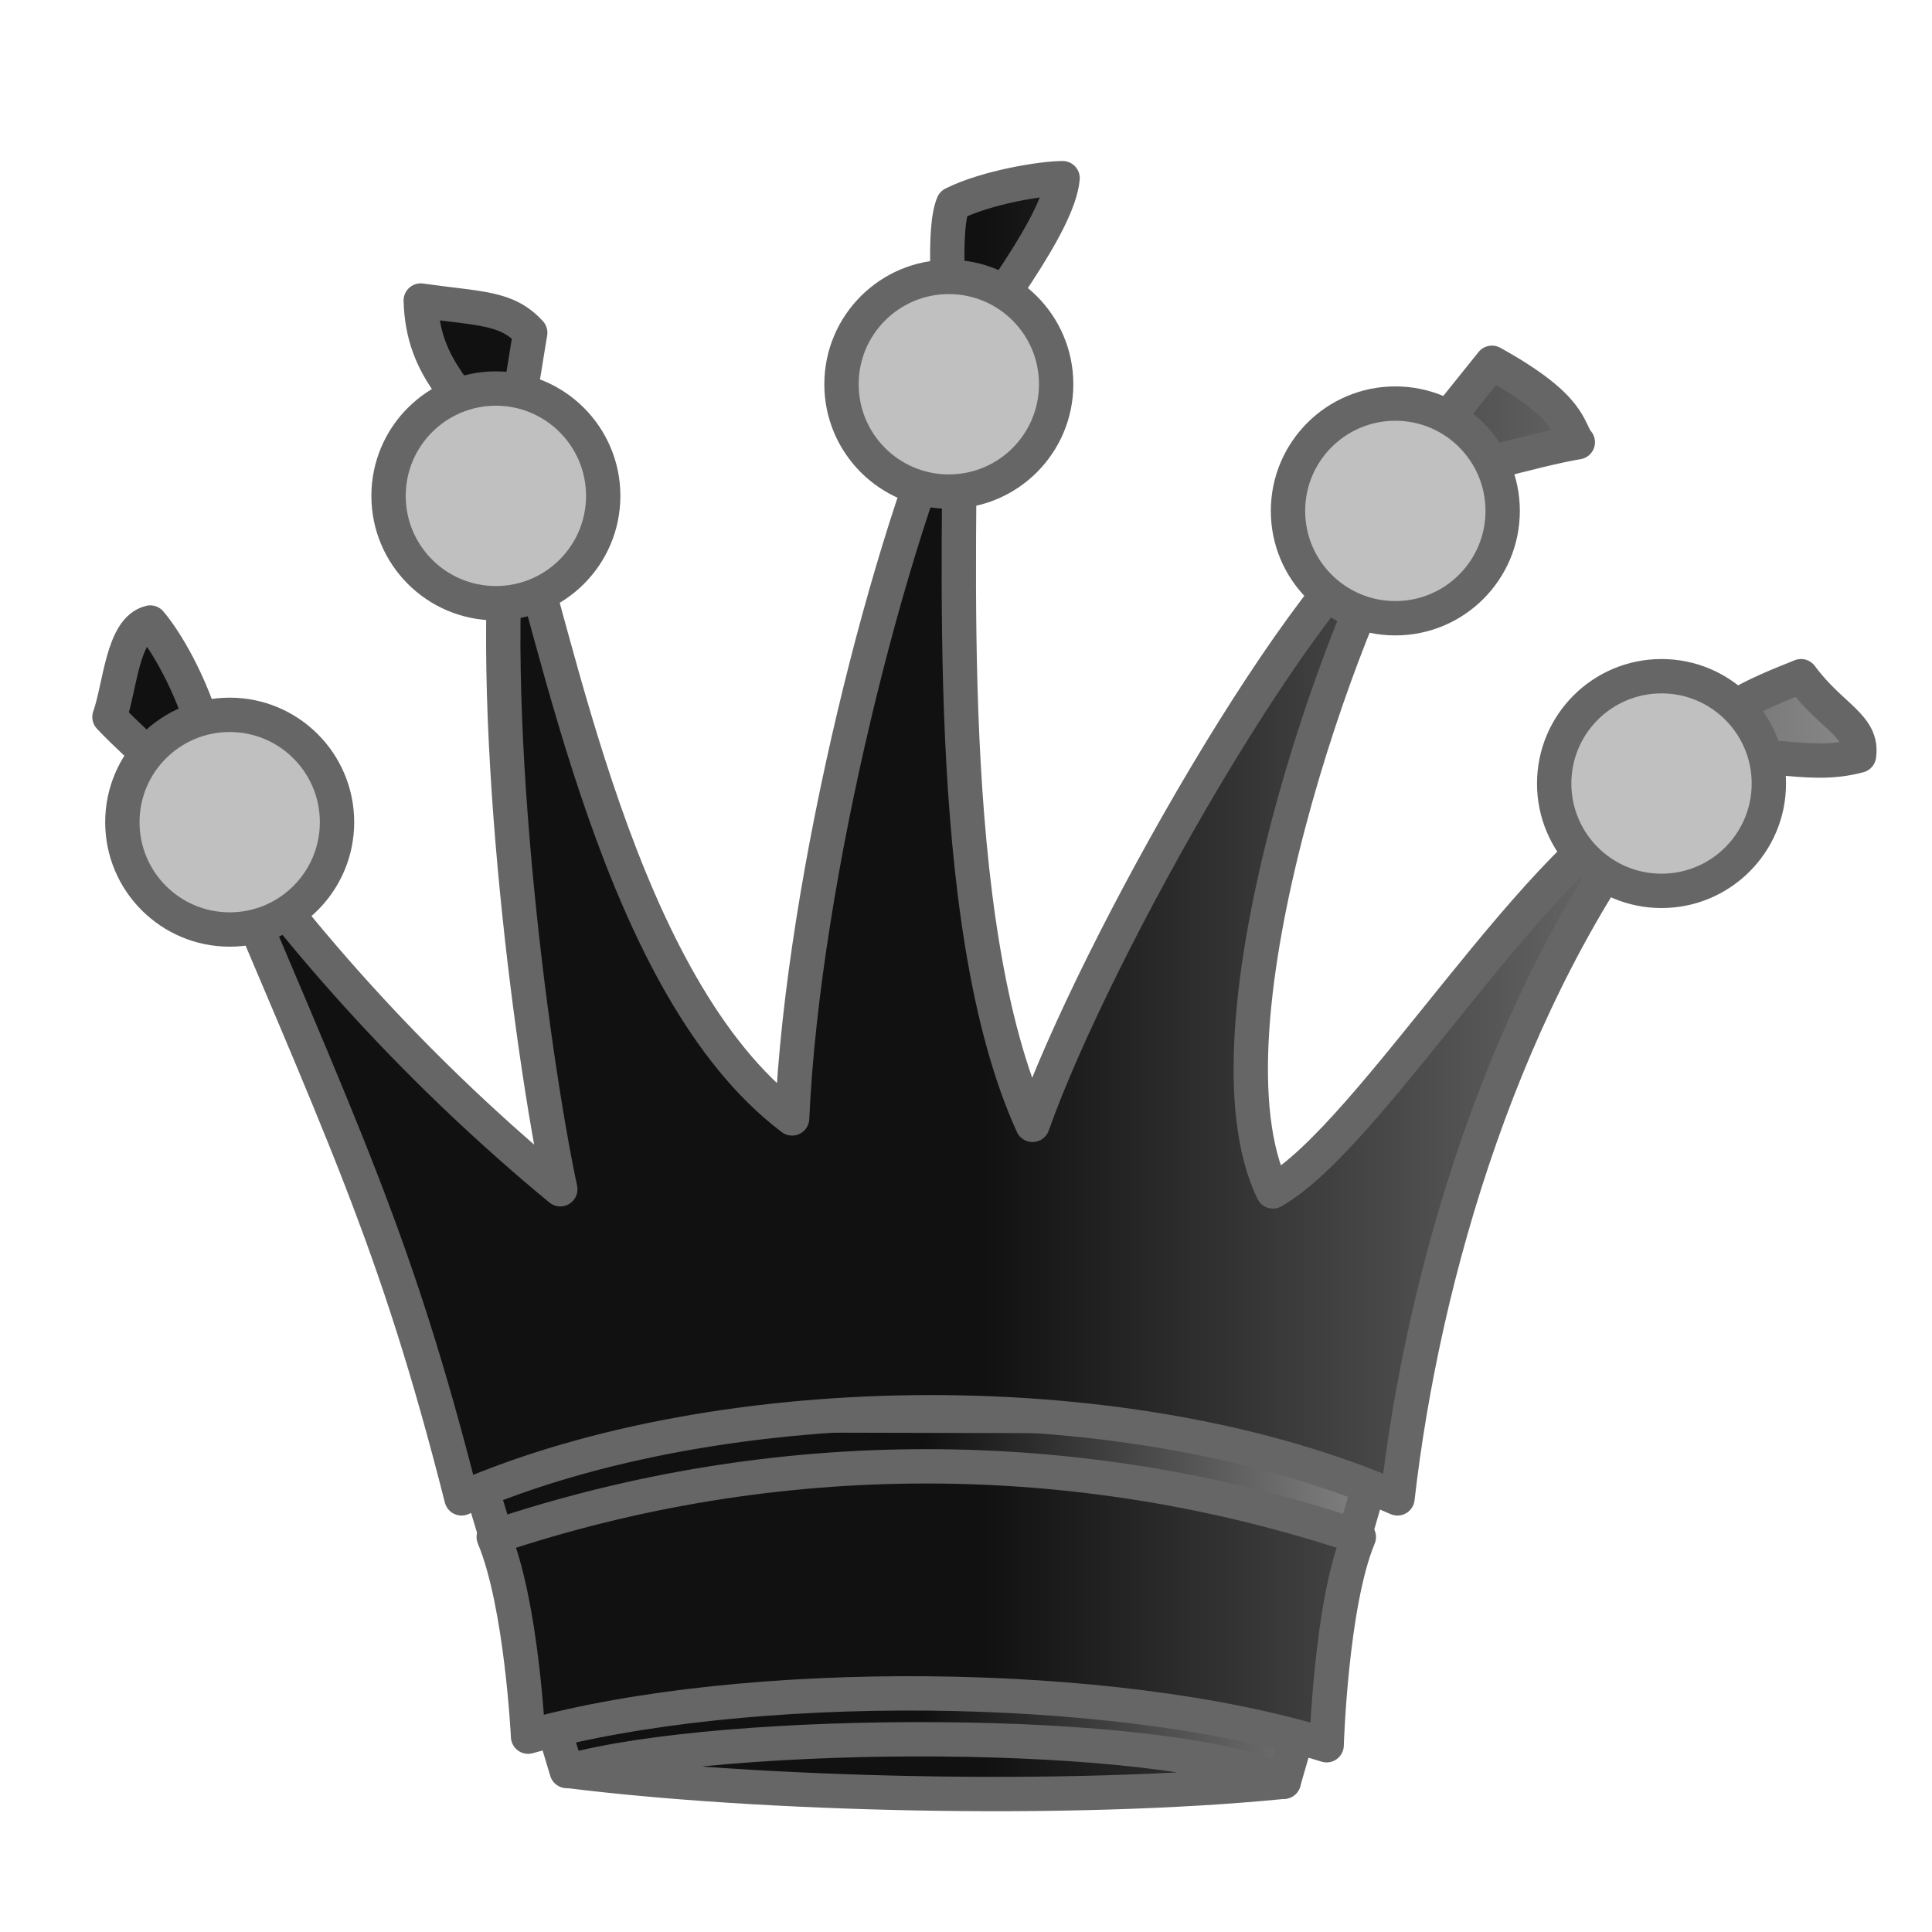
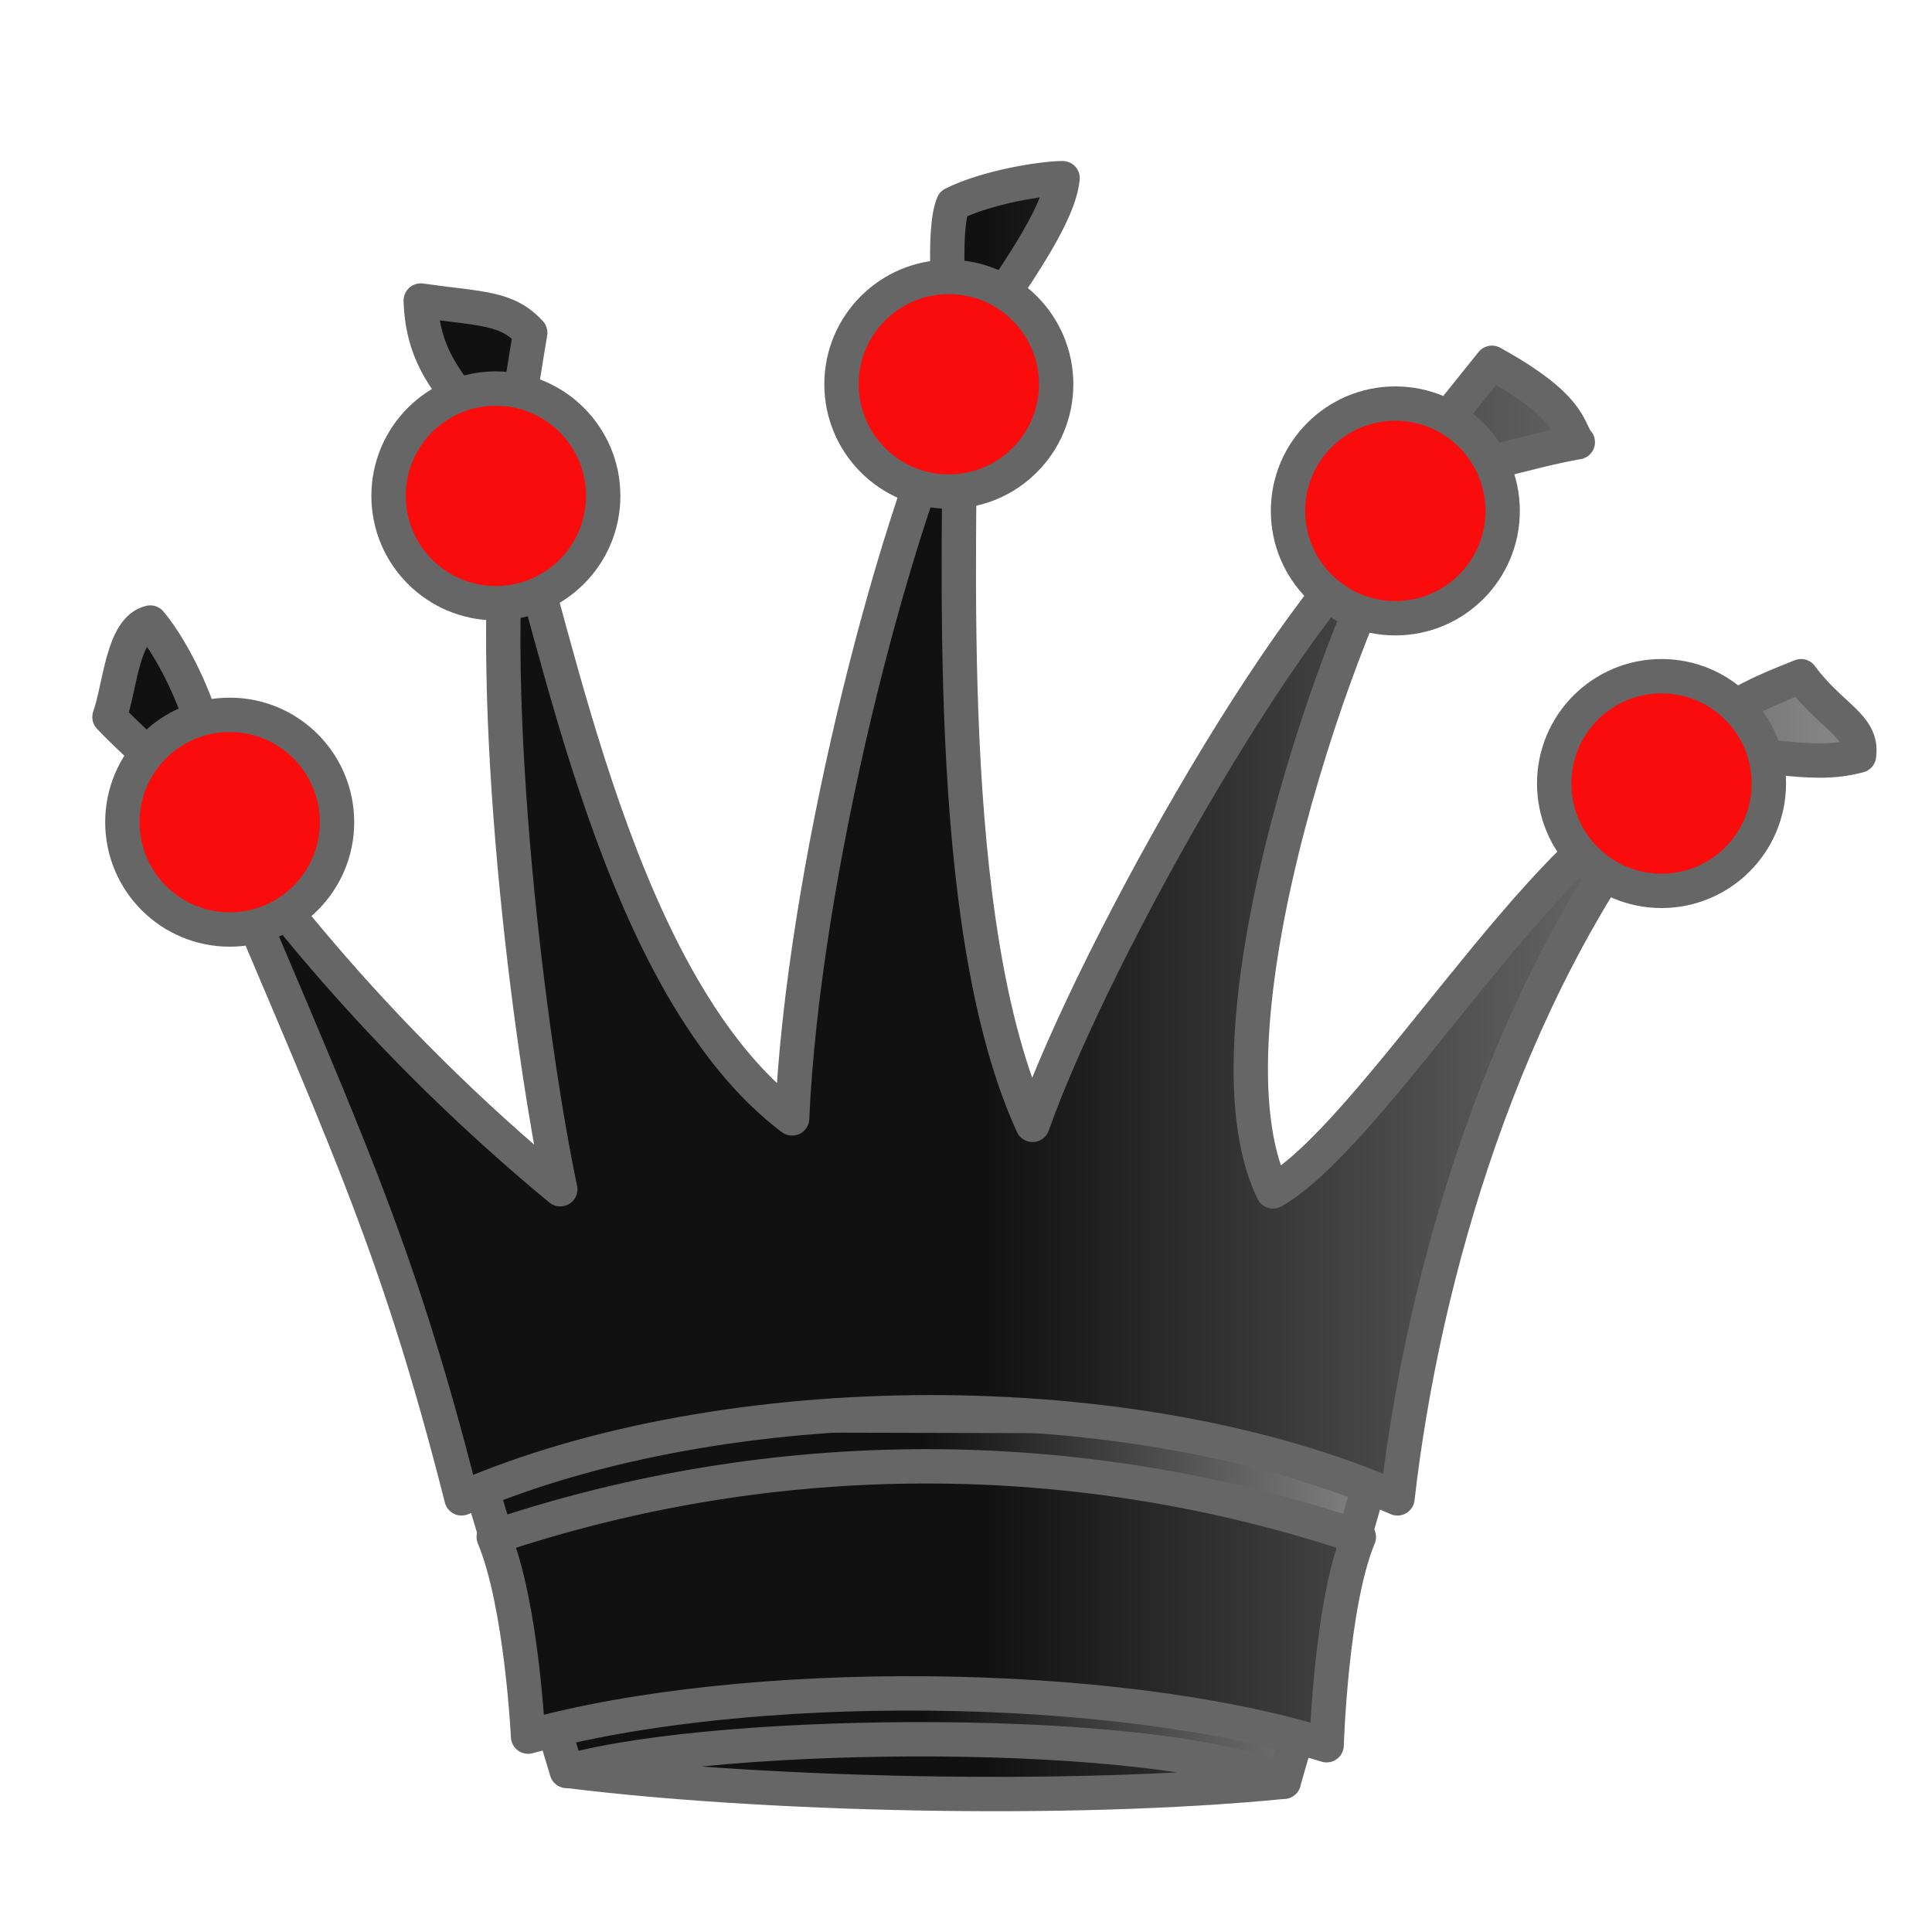
<svg xmlns="http://www.w3.org/2000/svg" width="900" height="900">
  <defs>
    <linearGradient id="a">
-       <stop offset="50%" stop-color="#111" />
-       <stop offset="100%" stop-color="#888" />
+       <stop offset="0.5" stop-color="#111" />
+       <stop offset="1" stop-color="#888" />
    </linearGradient>
  </defs>
  <g stroke="#666" stroke-width="16" stroke-linecap="round" stroke-linejoin="round" fill="url(#a)" transform="translate(20,0)">
    <path d="M244 825l-50-166 433 1-49 170-334-5z" />
    <path d="M613 716a633 633 0 0 0-403 0c13 31 16 93 16 93 101-28 272-27 372 4 0 0 2-66 15-97M195 698c122-53 313-54 436 0 12-105 50-234 122-327-54 21-134 158-180 184-37-76 35-274 63-316-47 28-146 203-175 285-43-94-33-271-34-345-32 69-73 229-78 342-81-61-109-225-131-290-12 94 9 257 23 323A907 907 0 0 1 75 374c65 155 89 202 120 324zM245 825c88 11 232 15 333 5-57-26-260-25-333-5M846 352c2-14-13-18-27-37-20 8-43 17-59 40 41-8 60 4 86-3M715 206c-5-6-2-16-40-37l-49 61c27-9 71-21 89-24M475 83c-9 0-35 4-51 12-5 12-2 48 0 77 15-25 49-67 51-89M227 155c-11-12-23-11-51-15 1 34 21 43 33 70 15-25 13-26 18-55M50 290c-13 3-14 30-19 44 16 17 31 26 44 52 14-25-9-77-25-96z" />
-     <circle cx="87" cy="383" r="50" fill="silver" />
-     <circle cx="211" cy="231" r="50" fill="silver" />
-     <circle cx="422" cy="179" r="50" fill="silver" />
-     <circle cx="630" cy="238" r="50" fill="silver" />
-     <circle cx="754" cy="365" r="50" fill="silver" />
+     <circle cx="87" cy="383" r="50" style="fill: rgb(251, 12, 12);" />
+     <circle cx="211" cy="231" r="50" style="fill: rgb(251, 12, 12);" />
+     <circle cx="422" cy="179" r="50" style="fill: rgb(251, 12, 12);" />
+     <circle cx="630" cy="238" r="50" style="fill: rgb(251, 12, 12);" />
+     <circle cx="754" cy="365" r="50" style="fill: rgb(251, 12, 12);" />
  </g>
</svg>
